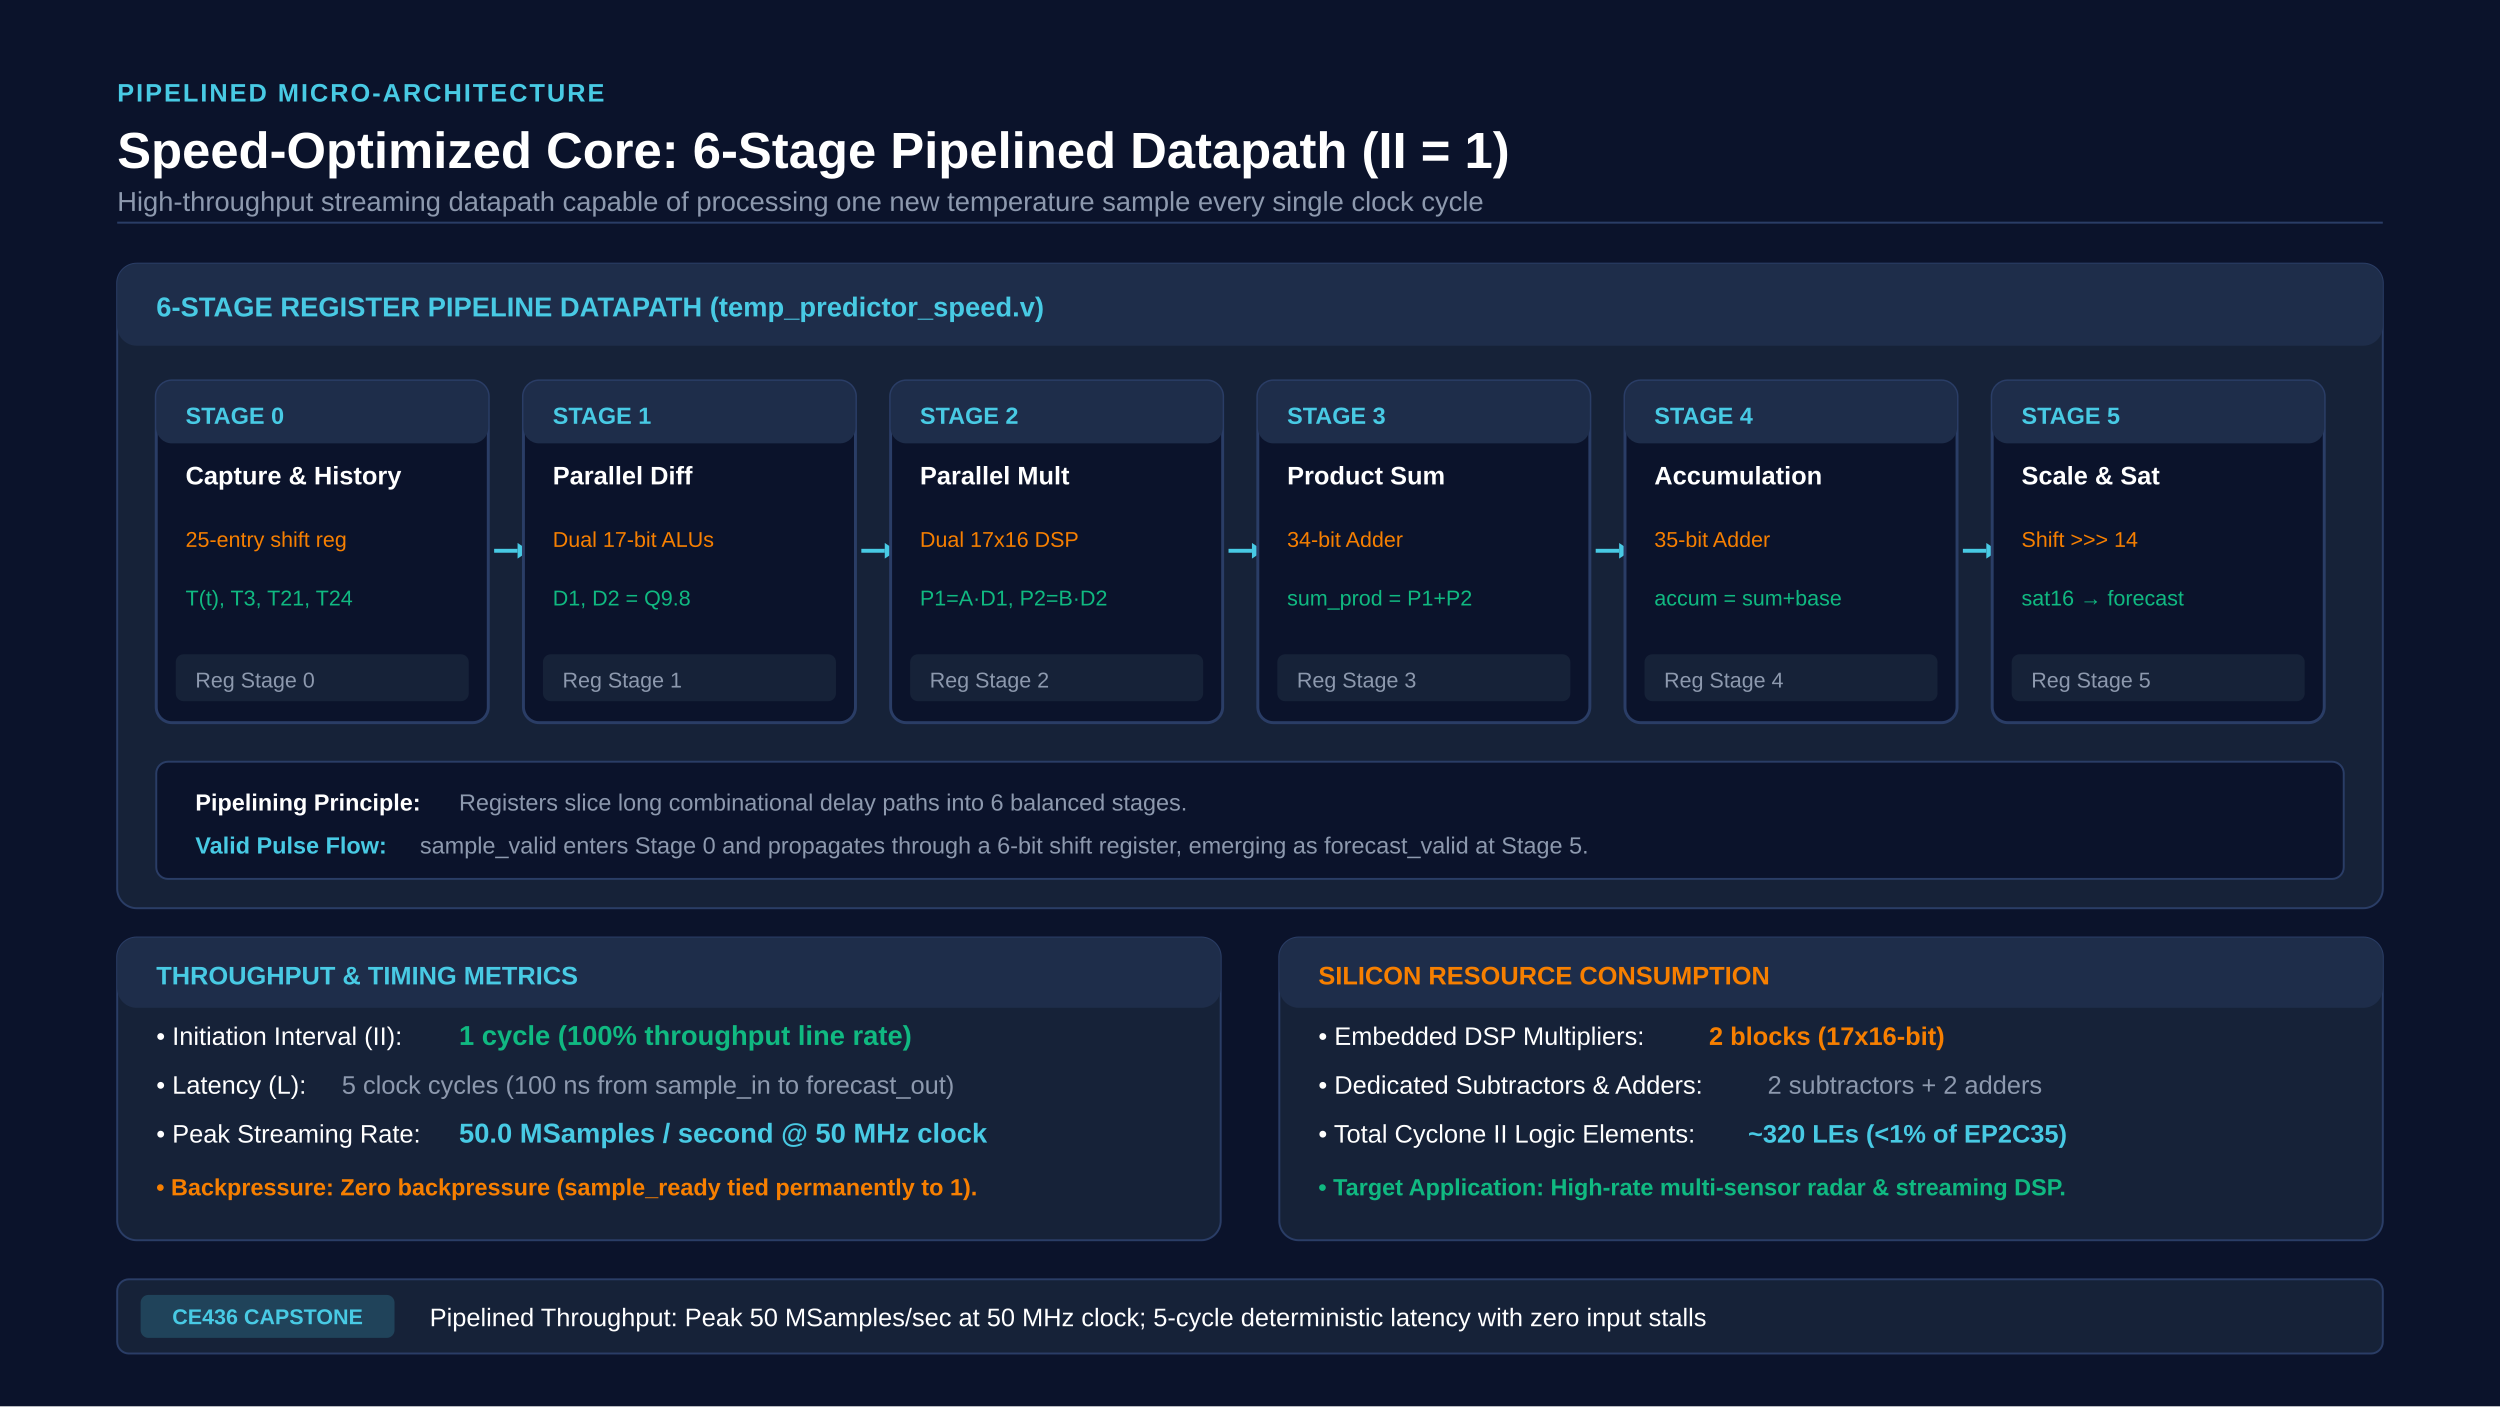
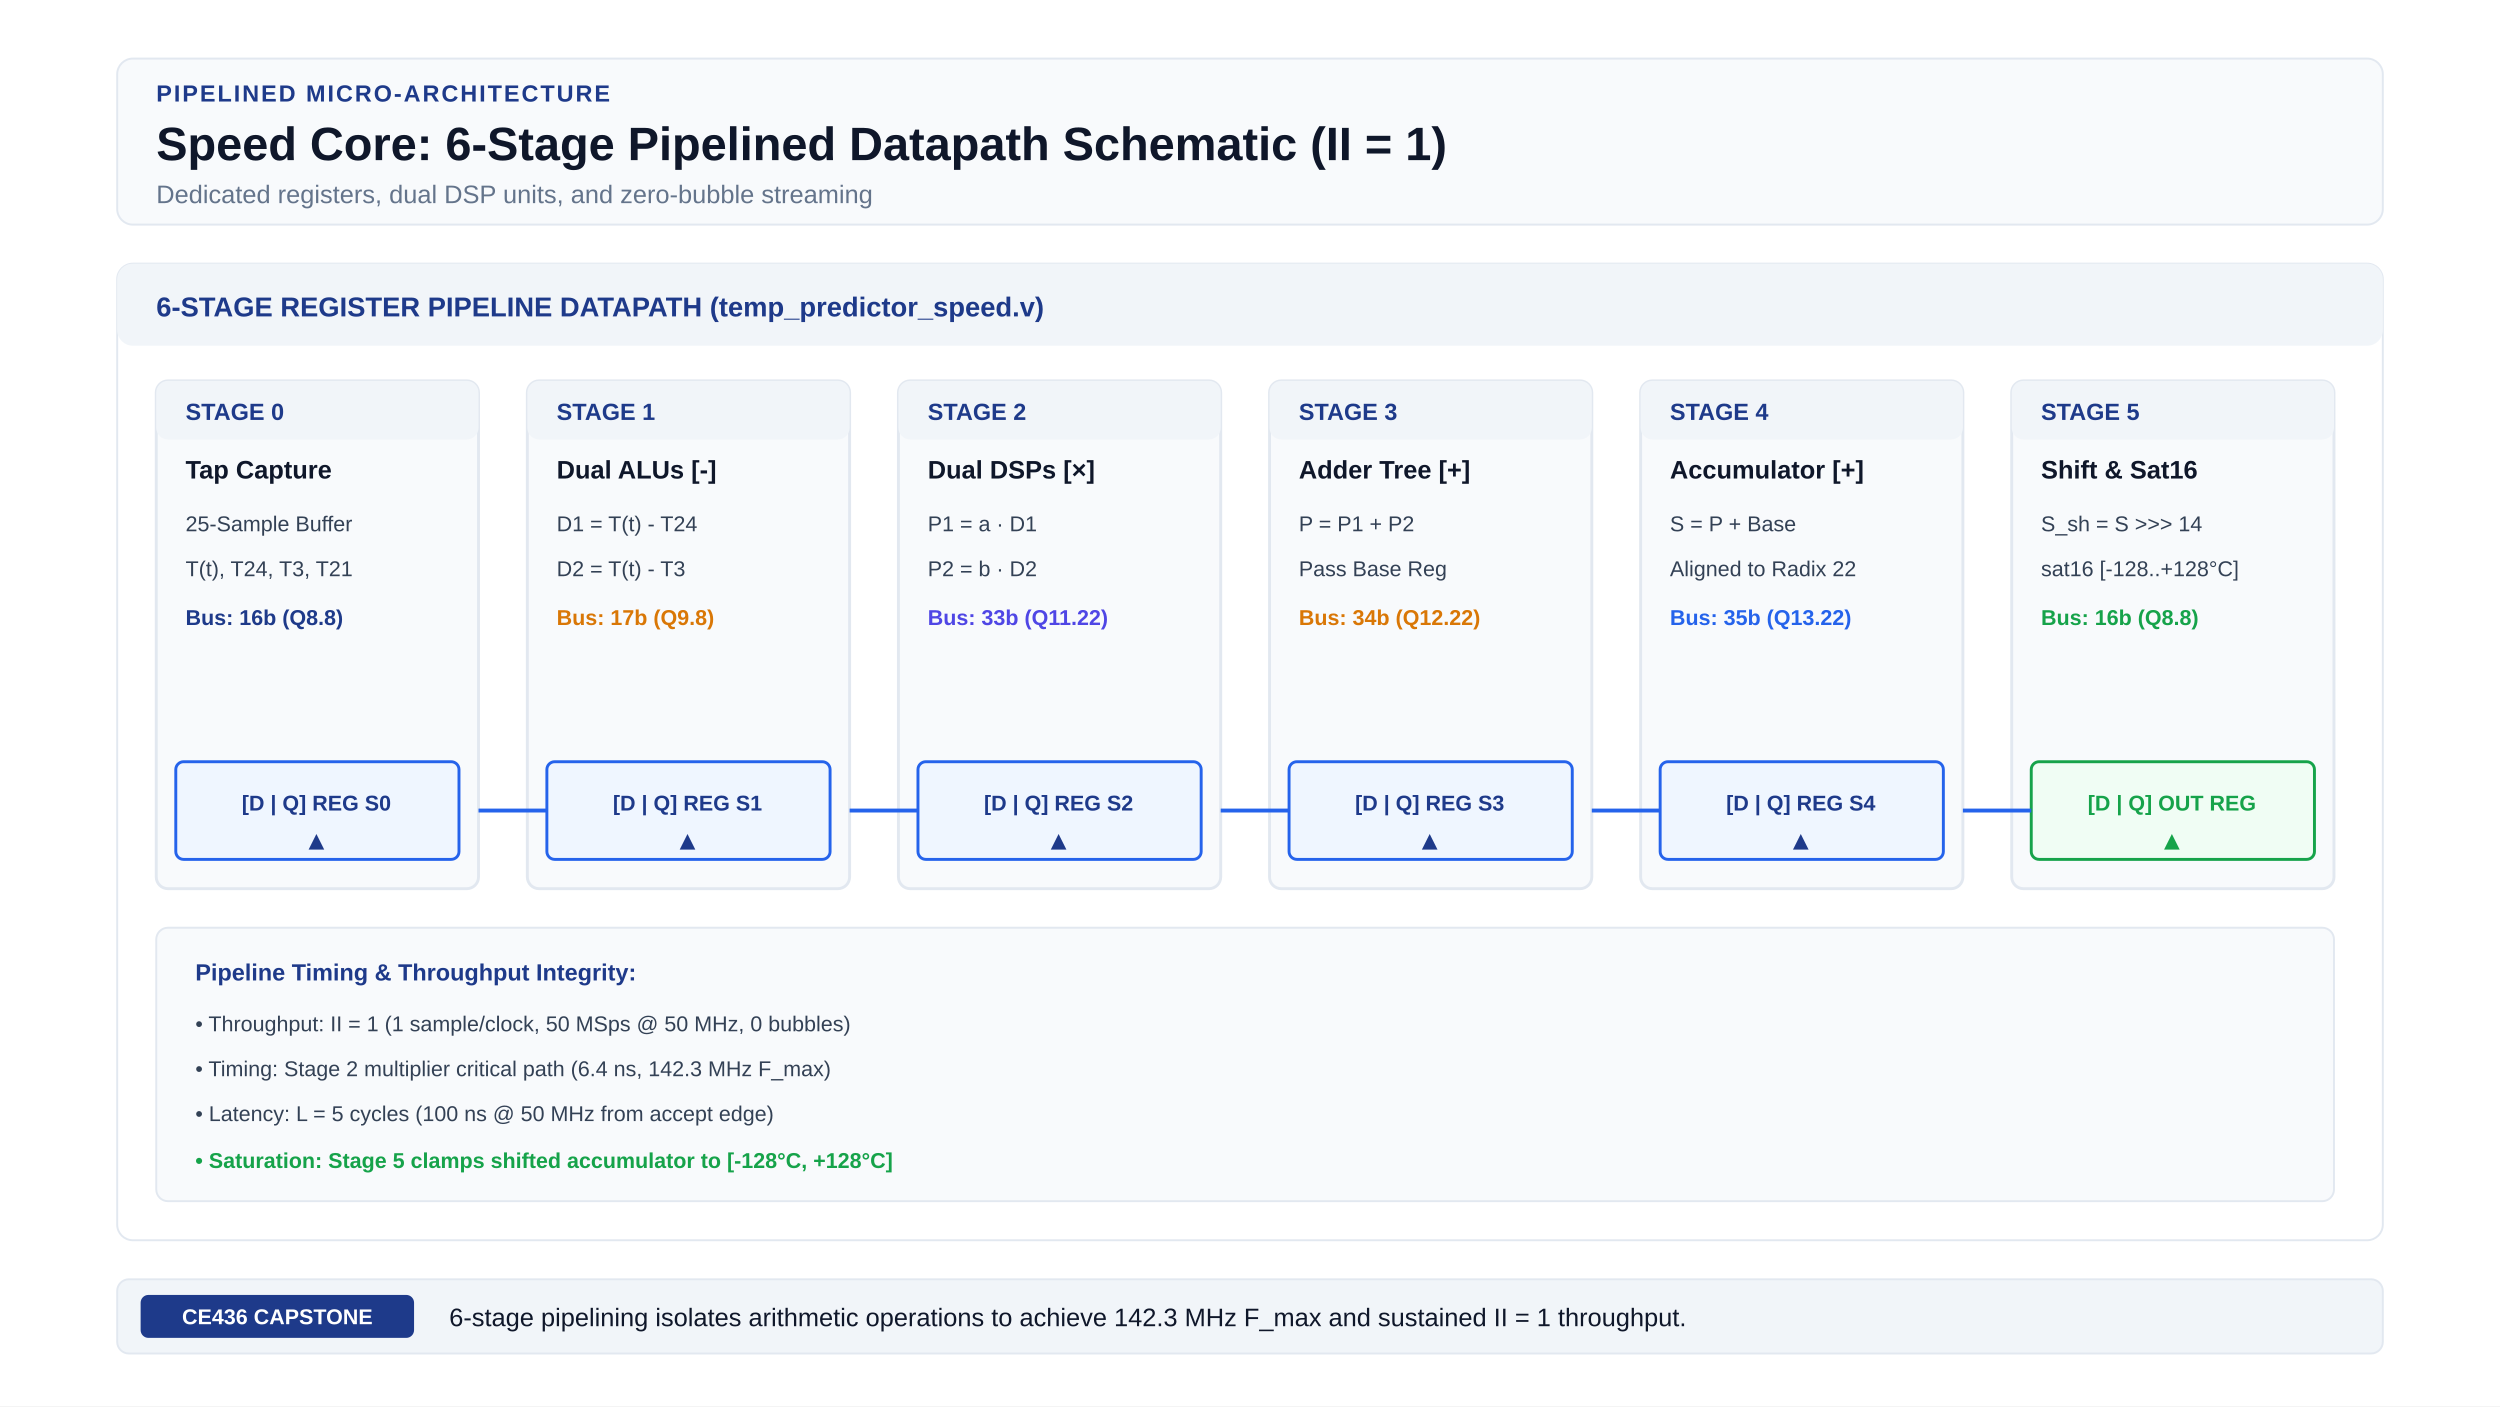
<svg xmlns="http://www.w3.org/2000/svg" width="1280" height="720" viewBox="0 0 1280 720" data-pptx-page-role="content" lang="en" font-family="Arial, Segoe UI, sans-serif">
-   <rect id="bg" data-pptx-role="background" x="0" y="0" width="1280" height="720" fill="#0B132B" />
+   <rect id="bg" data-pptx-role="background" x="0" y="0" width="1280" height="720" fill="#FFFFFF" />
  <g id="hdr_13" data-pptx-bounds="60 30 1160 85">
-     <text x="60" y="52" fill="#48CAE4" font-size="13" font-weight="bold" letter-spacing="1">PIPELINED MICRO-ARCHITECTURE</text>
-     <text x="60" y="86" fill="#FFFFFF" font-size="26" font-weight="bold">Speed-Optimized Core: 6-Stage Pipelined Datapath (II = 1)</text>
-     <text x="60" y="108" fill="#8D99AE" font-size="14">High-throughput streaming datapath capable of processing one new temperature sample every single clock cycle</text>
-     <line x1="60" y1="114" x2="1220" y2="114" stroke="#2A3D66" stroke-width="1" />
+     <rect x="60" y="30" width="1160" height="85" fill="#F8FAFC" rx="8" stroke="#E2E8F0" stroke-width="1" />
+     <text x="80" y="52" fill="#1E3A8A" font-size="12" font-weight="bold" letter-spacing="1">PIPELINED MICRO-ARCHITECTURE</text>
+     <text x="80" y="82" fill="#0F172A" font-size="24" font-weight="bold">Speed Core: 6-Stage Pipelined Datapath Schematic (II = 1)</text>
+     <text x="80" y="104" fill="#64748B" font-size="13">Dedicated registers, dual DSP units, and zero-bubble streaming</text>
  </g>
-   <g id="pipeline_diagram" data-pptx-bounds="60 135 1160 330">
-     <rect x="60" y="135" width="1160" height="330" rx="10" fill="#162238" stroke="#2A3D66" stroke-width="1" />
-     <rect x="60" y="135" width="1160" height="42" rx="10" fill="#1E2D4A" />
-     <text x="80" y="162" fill="#48CAE4" font-size="14" font-weight="bold">6-STAGE REGISTER PIPELINE DATAPATH (temp_predictor_speed.v)</text>
-     <rect x="80" y="195" width="170" height="175" rx="8" fill="#0B132B" stroke="#2A3D66" stroke-width="1.5" />
-     <rect x="80" y="195" width="170" height="32" rx="8" fill="#1E2D4A" />
-     <text x="95" y="217" fill="#48CAE4" font-size="12" font-weight="bold">STAGE 0</text>
-     <text x="95" y="248" fill="#FFFFFF" font-size="13" font-weight="bold">Capture &amp; History</text>
-     <text x="95" y="280" fill="#F77F00" font-size="11">25-entry shift reg</text>
-     <text x="95" y="310" fill="#10B981" font-size="11">T(t), T3, T21, T24</text>
-     <rect x="90" y="335" width="150" height="24" rx="4" fill="#162238" />
-     <text x="100" y="352" fill="#8D99AE" font-size="11">Reg Stage 0</text>
-     <line x1="253" y1="282" x2="265" y2="282" stroke="#48CAE4" stroke-width="2" />
-     <polygon points="265,278 271,282 265,286" fill="#48CAE4" />
-     <rect x="268" y="195" width="170" height="175" rx="8" fill="#0B132B" stroke="#2A3D66" stroke-width="1.5" />
-     <rect x="268" y="195" width="170" height="32" rx="8" fill="#1E2D4A" />
-     <text x="283" y="217" fill="#48CAE4" font-size="12" font-weight="bold">STAGE 1</text>
-     <text x="283" y="248" fill="#FFFFFF" font-size="13" font-weight="bold">Parallel Diff</text>
-     <text x="283" y="280" fill="#F77F00" font-size="11">Dual 17-bit ALUs</text>
-     <text x="283" y="310" fill="#10B981" font-size="11">D1, D2 = Q9.8</text>
-     <rect x="278" y="335" width="150" height="24" rx="4" fill="#162238" />
-     <text x="288" y="352" fill="#8D99AE" font-size="11">Reg Stage 1</text>
-     <line x1="441" y1="282" x2="453" y2="282" stroke="#48CAE4" stroke-width="2" />
-     <polygon points="453,278 459,282 453,286" fill="#48CAE4" />
-     <rect x="456" y="195" width="170" height="175" rx="8" fill="#0B132B" stroke="#2A3D66" stroke-width="1.5" />
-     <rect x="456" y="195" width="170" height="32" rx="8" fill="#1E2D4A" />
-     <text x="471" y="217" fill="#48CAE4" font-size="12" font-weight="bold">STAGE 2</text>
-     <text x="471" y="248" fill="#FFFFFF" font-size="13" font-weight="bold">Parallel Mult</text>
-     <text x="471" y="280" fill="#F77F00" font-size="11">Dual 17x16 DSP</text>
-     <text x="471" y="310" fill="#10B981" font-size="11">P1=A·D1, P2=B·D2</text>
-     <rect x="466" y="335" width="150" height="24" rx="4" fill="#162238" />
-     <text x="476" y="352" fill="#8D99AE" font-size="11">Reg Stage 2</text>
-     <line x1="629" y1="282" x2="641" y2="282" stroke="#48CAE4" stroke-width="2" />
-     <polygon points="641,278 647,282 641,286" fill="#48CAE4" />
-     <rect x="644" y="195" width="170" height="175" rx="8" fill="#0B132B" stroke="#2A3D66" stroke-width="1.5" />
-     <rect x="644" y="195" width="170" height="32" rx="8" fill="#1E2D4A" />
-     <text x="659" y="217" fill="#48CAE4" font-size="12" font-weight="bold">STAGE 3</text>
-     <text x="659" y="248" fill="#FFFFFF" font-size="13" font-weight="bold">Product Sum</text>
-     <text x="659" y="280" fill="#F77F00" font-size="11">34-bit Adder</text>
-     <text x="659" y="310" fill="#10B981" font-size="11">sum_prod = P1+P2</text>
-     <rect x="654" y="335" width="150" height="24" rx="4" fill="#162238" />
-     <text x="664" y="352" fill="#8D99AE" font-size="11">Reg Stage 3</text>
-     <line x1="817" y1="282" x2="829" y2="282" stroke="#48CAE4" stroke-width="2" />
-     <polygon points="829,278 835,282 829,286" fill="#48CAE4" />
-     <rect x="832" y="195" width="170" height="175" rx="8" fill="#0B132B" stroke="#2A3D66" stroke-width="1.5" />
-     <rect x="832" y="195" width="170" height="32" rx="8" fill="#1E2D4A" />
-     <text x="847" y="217" fill="#48CAE4" font-size="12" font-weight="bold">STAGE 4</text>
-     <text x="847" y="248" fill="#FFFFFF" font-size="13" font-weight="bold">Accumulation</text>
-     <text x="847" y="280" fill="#F77F00" font-size="11">35-bit Adder</text>
-     <text x="847" y="310" fill="#10B981" font-size="11">accum = sum+base</text>
-     <rect x="842" y="335" width="150" height="24" rx="4" fill="#162238" />
-     <text x="852" y="352" fill="#8D99AE" font-size="11">Reg Stage 4</text>
-     <line x1="1005" y1="282" x2="1017" y2="282" stroke="#48CAE4" stroke-width="2" />
-     <polygon points="1017,278 1023,282 1017,286" fill="#48CAE4" />
-     <rect x="1020" y="195" width="170" height="175" rx="8" fill="#0B132B" stroke="#2A3D66" stroke-width="1.5" />
-     <rect x="1020" y="195" width="170" height="32" rx="8" fill="#1E2D4A" />
-     <text x="1035" y="217" fill="#48CAE4" font-size="12" font-weight="bold">STAGE 5</text>
-     <text x="1035" y="248" fill="#FFFFFF" font-size="13" font-weight="bold">Scale &amp; Sat</text>
-     <text x="1035" y="280" fill="#F77F00" font-size="11">Shift &gt;&gt;&gt; 14</text>
-     <text x="1035" y="310" fill="#10B981" font-size="11">sat16 → forecast</text>
-     <rect x="1030" y="335" width="150" height="24" rx="4" fill="#162238" />
-     <text x="1040" y="352" fill="#8D99AE" font-size="11">Reg Stage 5</text>
-     <rect x="80" y="390" width="1120" height="60" rx="6" fill="#0B132B" stroke="#2A3D66" stroke-width="1" />
-     <text x="100" y="415" fill="#FFFFFF" font-size="12" font-weight="bold">Pipelining Principle: </text>
-     <text x="235" y="415" fill="#8D99AE" font-size="12">Registers slice long combinational delay paths into 6 balanced stages.</text>
-     <text x="100" y="437" fill="#48CAE4" font-size="12" font-weight="bold">Valid Pulse Flow: </text>
-     <text x="215" y="437" fill="#8D99AE" font-size="12">sample_valid enters Stage 0 and propagates through a 6-bit shift register, emerging as forecast_valid at Stage 5.</text>
-   </g>
-   <g id="card_speed_perf" data-pptx-bounds="60 480 565 155">
-     <rect x="60" y="480" width="565" height="155" rx="10" fill="#162238" stroke="#2A3D66" stroke-width="1" />
-     <rect x="60" y="480" width="565" height="36" rx="10" fill="#1E2D4A" />
-     <text x="80" y="504" fill="#48CAE4" font-size="13" font-weight="bold">THROUGHPUT &amp; TIMING METRICS</text>
-     <text x="80" y="535" fill="#FFFFFF" font-size="13">• Initiation Interval (II): </text>
-     <text x="235" y="535" fill="#10B981" font-size="14" font-weight="bold">1 cycle (100% throughput line rate)</text>
-     <text x="80" y="560" fill="#FFFFFF" font-size="13">• Latency (L): </text>
-     <text x="175" y="560" fill="#8D99AE" font-size="13">5 clock cycles (100 ns from sample_in to forecast_out)</text>
-     <text x="80" y="585" fill="#FFFFFF" font-size="13">• Peak Streaming Rate: </text>
-     <text x="235" y="585" fill="#48CAE4" font-size="14" font-weight="bold">50.0 MSamples / second @ 50 MHz clock</text>
-     <text x="80" y="612" fill="#F77F00" font-size="12" font-weight="bold">• Backpressure: Zero backpressure (sample_ready tied permanently to 1).</text>
-   </g>
-   <g id="card_speed_cost" data-pptx-bounds="655 480 565 155">
-     <rect x="655" y="480" width="565" height="155" rx="10" fill="#162238" stroke="#2A3D66" stroke-width="1" />
-     <rect x="655" y="480" width="565" height="36" rx="10" fill="#1E2D4A" />
-     <text x="675" y="504" fill="#F77F00" font-size="13" font-weight="bold">SILICON RESOURCE CONSUMPTION</text>
-     <text x="675" y="535" fill="#FFFFFF" font-size="13">• Embedded DSP Multipliers: </text>
-     <text x="875" y="535" fill="#F77F00" font-size="13" font-weight="bold">2 blocks (17x16-bit)</text>
-     <text x="675" y="560" fill="#FFFFFF" font-size="13">• Dedicated Subtractors &amp; Adders: </text>
-     <text x="905" y="560" fill="#8D99AE" font-size="13">2 subtractors + 2 adders</text>
-     <text x="675" y="585" fill="#FFFFFF" font-size="13">• Total Cyclone II Logic Elements: </text>
-     <text x="895" y="585" fill="#48CAE4" font-size="13" font-weight="bold">~320 LEs (&lt;1% of EP2C35)</text>
-     <text x="675" y="612" fill="#10B981" font-size="12" font-weight="bold">• Target Application: High-rate multi-sensor radar &amp; streaming DSP.</text>
+   <g id="rtl_schematic_box" data-pptx-bounds="60 135 1160 500">
+     <rect x="60" y="135" width="1160" height="500" rx="8" fill="#FFFFFF" stroke="#E2E8F0" stroke-width="1" />
+     <rect x="60" y="135" width="1160" height="42" rx="8" fill="#F1F5F9" />
+     <text x="80" y="162" fill="#1E3A8A" font-size="14" font-weight="bold">6-STAGE REGISTER PIPELINE DATAPATH (temp_predictor_speed.v)</text>
+     <rect x="80" y="195" width="165" height="260" rx="6" fill="#F8FAFC" stroke="#E2E8F0" stroke-width="1.5" />
+     <rect x="80" y="195" width="165" height="30" rx="6" fill="#F1F5F9" />
+     <text x="95" y="215" fill="#1E3A8A" font-size="12" font-weight="bold">STAGE 0</text>
+     <text x="95" y="245" fill="#0F172A" font-size="13" font-weight="bold">Tap Capture</text>
+     <text x="95" y="272" fill="#334155" font-size="11">25-Sample Buffer</text>
+     <text x="95" y="295" fill="#334155" font-size="11">T(t), T24, T3, T21</text>
+     <text x="95" y="320" fill="#1E3A8A" font-size="11" font-weight="bold">Bus: 16b (Q8.8)</text>
+     <rect x="90" y="390" width="145" height="50" rx="4" fill="#EFF6FF" stroke="#2563EB" stroke-width="1.5" />
+     <text x="162" y="415" fill="#1E3A8A" font-size="11" font-weight="bold" text-anchor="middle">[D | Q] REG S0</text>
+     <polygon points="158,435 166,435 162,427" fill="#1E3A8A" />
+     <rect x="270" y="195" width="165" height="260" rx="6" fill="#F8FAFC" stroke="#E2E8F0" stroke-width="1.5" />
+     <rect x="270" y="195" width="165" height="30" rx="6" fill="#F1F5F9" />
+     <text x="285" y="215" fill="#1E3A8A" font-size="12" font-weight="bold">STAGE 1</text>
+     <text x="285" y="245" fill="#0F172A" font-size="13" font-weight="bold">Dual ALUs [-]</text>
+     <text x="285" y="272" fill="#334155" font-size="11">D1 = T(t) - T24</text>
+     <text x="285" y="295" fill="#334155" font-size="11">D2 = T(t) - T3</text>
+     <text x="285" y="320" fill="#D97706" font-size="11" font-weight="bold">Bus: 17b (Q9.8)</text>
+     <rect x="280" y="390" width="145" height="50" rx="4" fill="#EFF6FF" stroke="#2563EB" stroke-width="1.5" />
+     <text x="352" y="415" fill="#1E3A8A" font-size="11" font-weight="bold" text-anchor="middle">[D | Q] REG S1</text>
+     <polygon points="348,435 356,435 352,427" fill="#1E3A8A" />
+     <rect x="460" y="195" width="165" height="260" rx="6" fill="#F8FAFC" stroke="#E2E8F0" stroke-width="1.5" />
+     <rect x="460" y="195" width="165" height="30" rx="6" fill="#F1F5F9" />
+     <text x="475" y="215" fill="#1E3A8A" font-size="12" font-weight="bold">STAGE 2</text>
+     <text x="475" y="245" fill="#0F172A" font-size="13" font-weight="bold">Dual DSPs [×]</text>
+     <text x="475" y="272" fill="#334155" font-size="11">P1 = a · D1</text>
+     <text x="475" y="295" fill="#334155" font-size="11">P2 = b · D2</text>
+     <text x="475" y="320" fill="#4F46E5" font-size="11" font-weight="bold">Bus: 33b (Q11.22)</text>
+     <rect x="470" y="390" width="145" height="50" rx="4" fill="#EFF6FF" stroke="#2563EB" stroke-width="1.5" />
+     <text x="542" y="415" fill="#1E3A8A" font-size="11" font-weight="bold" text-anchor="middle">[D | Q] REG S2</text>
+     <polygon points="538,435 546,435 542,427" fill="#1E3A8A" />
+     <rect x="650" y="195" width="165" height="260" rx="6" fill="#F8FAFC" stroke="#E2E8F0" stroke-width="1.5" />
+     <rect x="650" y="195" width="165" height="30" rx="6" fill="#F1F5F9" />
+     <text x="665" y="215" fill="#1E3A8A" font-size="12" font-weight="bold">STAGE 3</text>
+     <text x="665" y="245" fill="#0F172A" font-size="13" font-weight="bold">Adder Tree [+]</text>
+     <text x="665" y="272" fill="#334155" font-size="11">P = P1 + P2</text>
+     <text x="665" y="295" fill="#334155" font-size="11">Pass Base Reg</text>
+     <text x="665" y="320" fill="#D97706" font-size="11" font-weight="bold">Bus: 34b (Q12.22)</text>
+     <rect x="660" y="390" width="145" height="50" rx="4" fill="#EFF6FF" stroke="#2563EB" stroke-width="1.5" />
+     <text x="732" y="415" fill="#1E3A8A" font-size="11" font-weight="bold" text-anchor="middle">[D | Q] REG S3</text>
+     <polygon points="728,435 736,435 732,427" fill="#1E3A8A" />
+     <rect x="840" y="195" width="165" height="260" rx="6" fill="#F8FAFC" stroke="#E2E8F0" stroke-width="1.5" />
+     <rect x="840" y="195" width="165" height="30" rx="6" fill="#F1F5F9" />
+     <text x="855" y="215" fill="#1E3A8A" font-size="12" font-weight="bold">STAGE 4</text>
+     <text x="855" y="245" fill="#0F172A" font-size="13" font-weight="bold">Accumulator [+]</text>
+     <text x="855" y="272" fill="#334155" font-size="11">S = P + Base</text>
+     <text x="855" y="295" fill="#334155" font-size="11">Aligned to Radix 22</text>
+     <text x="855" y="320" fill="#2563EB" font-size="11" font-weight="bold">Bus: 35b (Q13.22)</text>
+     <rect x="850" y="390" width="145" height="50" rx="4" fill="#EFF6FF" stroke="#2563EB" stroke-width="1.5" />
+     <text x="922" y="415" fill="#1E3A8A" font-size="11" font-weight="bold" text-anchor="middle">[D | Q] REG S4</text>
+     <polygon points="918,435 926,435 922,427" fill="#1E3A8A" />
+     <rect x="1030" y="195" width="165" height="260" rx="6" fill="#F8FAFC" stroke="#E2E8F0" stroke-width="1.5" />
+     <rect x="1030" y="195" width="165" height="30" rx="6" fill="#F1F5F9" />
+     <text x="1045" y="215" fill="#1E3A8A" font-size="12" font-weight="bold">STAGE 5</text>
+     <text x="1045" y="245" fill="#0F172A" font-size="13" font-weight="bold">Shift &amp; Sat16</text>
+     <text x="1045" y="272" fill="#334155" font-size="11">S_sh = S &gt;&gt;&gt; 14</text>
+     <text x="1045" y="295" fill="#334155" font-size="11">sat16 [-128..+128°C]</text>
+     <text x="1045" y="320" fill="#16A34A" font-size="11" font-weight="bold">Bus: 16b (Q8.8)</text>
+     <rect x="1040" y="390" width="145" height="50" rx="4" fill="#F0FDF4" stroke="#16A34A" stroke-width="1.5" />
+     <text x="1112" y="415" fill="#16A34A" font-size="11" font-weight="bold" text-anchor="middle">[D | Q] OUT REG</text>
+     <polygon points="1108,435 1116,435 1112,427" fill="#16A34A" />
+     <line x1="245" y1="415" x2="280" y2="415" stroke="#2563EB" stroke-width="2" />
+     <line x1="435" y1="415" x2="470" y2="415" stroke="#2563EB" stroke-width="2" />
+     <line x1="625" y1="415" x2="660" y2="415" stroke="#2563EB" stroke-width="2" />
+     <line x1="815" y1="415" x2="850" y2="415" stroke="#2563EB" stroke-width="2" />
+     <line x1="1005" y1="415" x2="1040" y2="415" stroke="#2563EB" stroke-width="2" />
+     <rect x="80" y="475" width="1115" height="140" rx="6" fill="#F8FAFC" stroke="#E2E8F0" stroke-width="1" />
+     <text x="100" y="502" fill="#1E3A8A" font-size="12" font-weight="bold">Pipeline Timing &amp; Throughput Integrity:</text>
+     <text x="100" y="528" fill="#334155" font-size="11">• Throughput: II = 1 (1 sample/clock, 50 MSps @ 50 MHz, 0 bubbles)</text>
+     <text x="100" y="551" fill="#334155" font-size="11">• Timing: Stage 2 multiplier critical path (6.4 ns, 142.3 MHz F_max)</text>
+     <text x="100" y="574" fill="#334155" font-size="11">• Latency: L = 5 cycles (100 ns @ 50 MHz from accept edge)</text>
+     <text x="100" y="598" fill="#16A34A" font-size="11" font-weight="bold">• Saturation: Stage 5 clamps shifted accumulator to [-128°C, +128°C]</text>
  </g>
  <g id="ftr_13" data-pptx-bounds="60 655 1160 40">
-     <rect x="60" y="655" width="1160" height="38" rx="6" fill="#162238" stroke="#2A3D66" stroke-width="1" />
-     <rect x="72" y="663" width="130" height="22" rx="4" fill="#48CAE4" fill-opacity="0.2" />
-     <text x="137" y="678" fill="#48CAE4" font-size="11" font-weight="bold" text-anchor="middle">CE436 CAPSTONE</text>
-     <text x="220" y="679" fill="#FFFFFF" font-size="13">Pipelined Throughput: Peak 50 MSamples/sec at 50 MHz clock; 5-cycle deterministic latency with zero input stalls</text>
+     <rect x="60" y="655" width="1160" height="38" rx="6" fill="#F1F5F9" stroke="#E2E8F0" stroke-width="1" />
+     <rect x="72" y="663" width="140" height="22" rx="4" fill="#1E3A8A" />
+     <text x="142" y="678" fill="#FFFFFF" font-size="11" font-weight="bold" text-anchor="middle">CE436 CAPSTONE</text>
+     <text x="230" y="679" fill="#0F172A" font-size="13" font-weight="500">6-stage pipelining isolates arithmetic operations to achieve 142.3 MHz F_max and sustained II = 1 throughput.</text>
  </g>
</svg>
